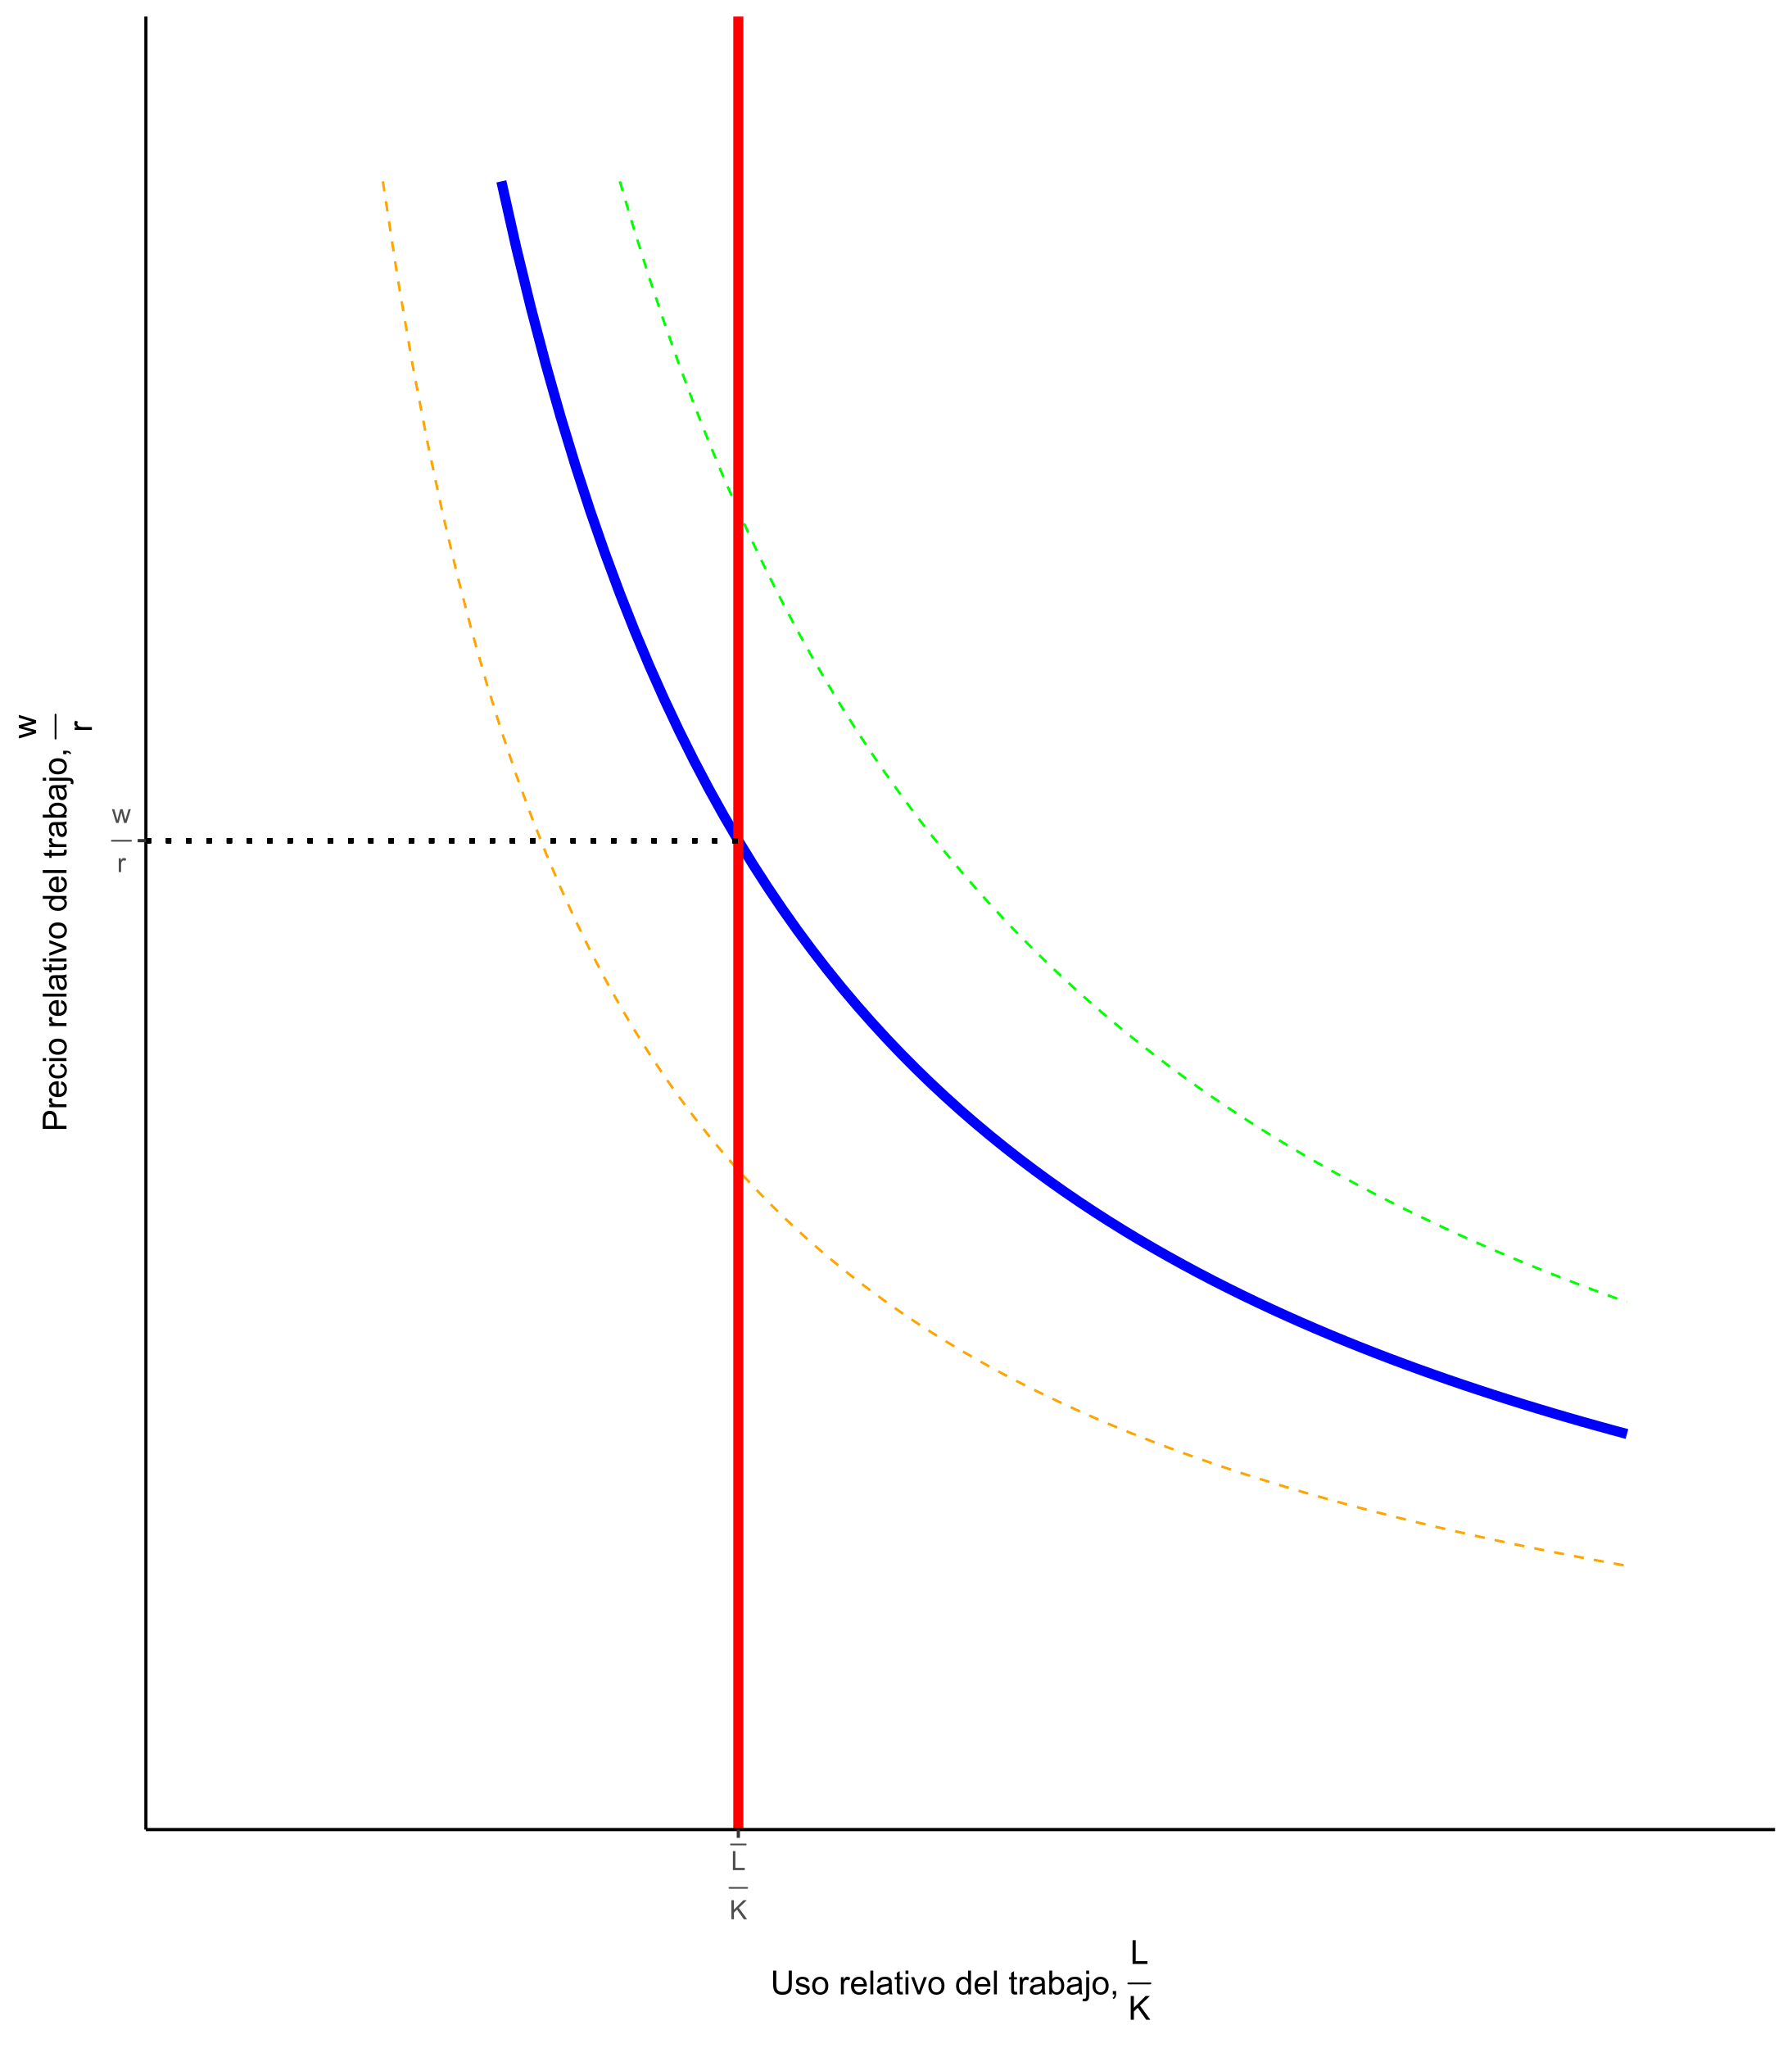
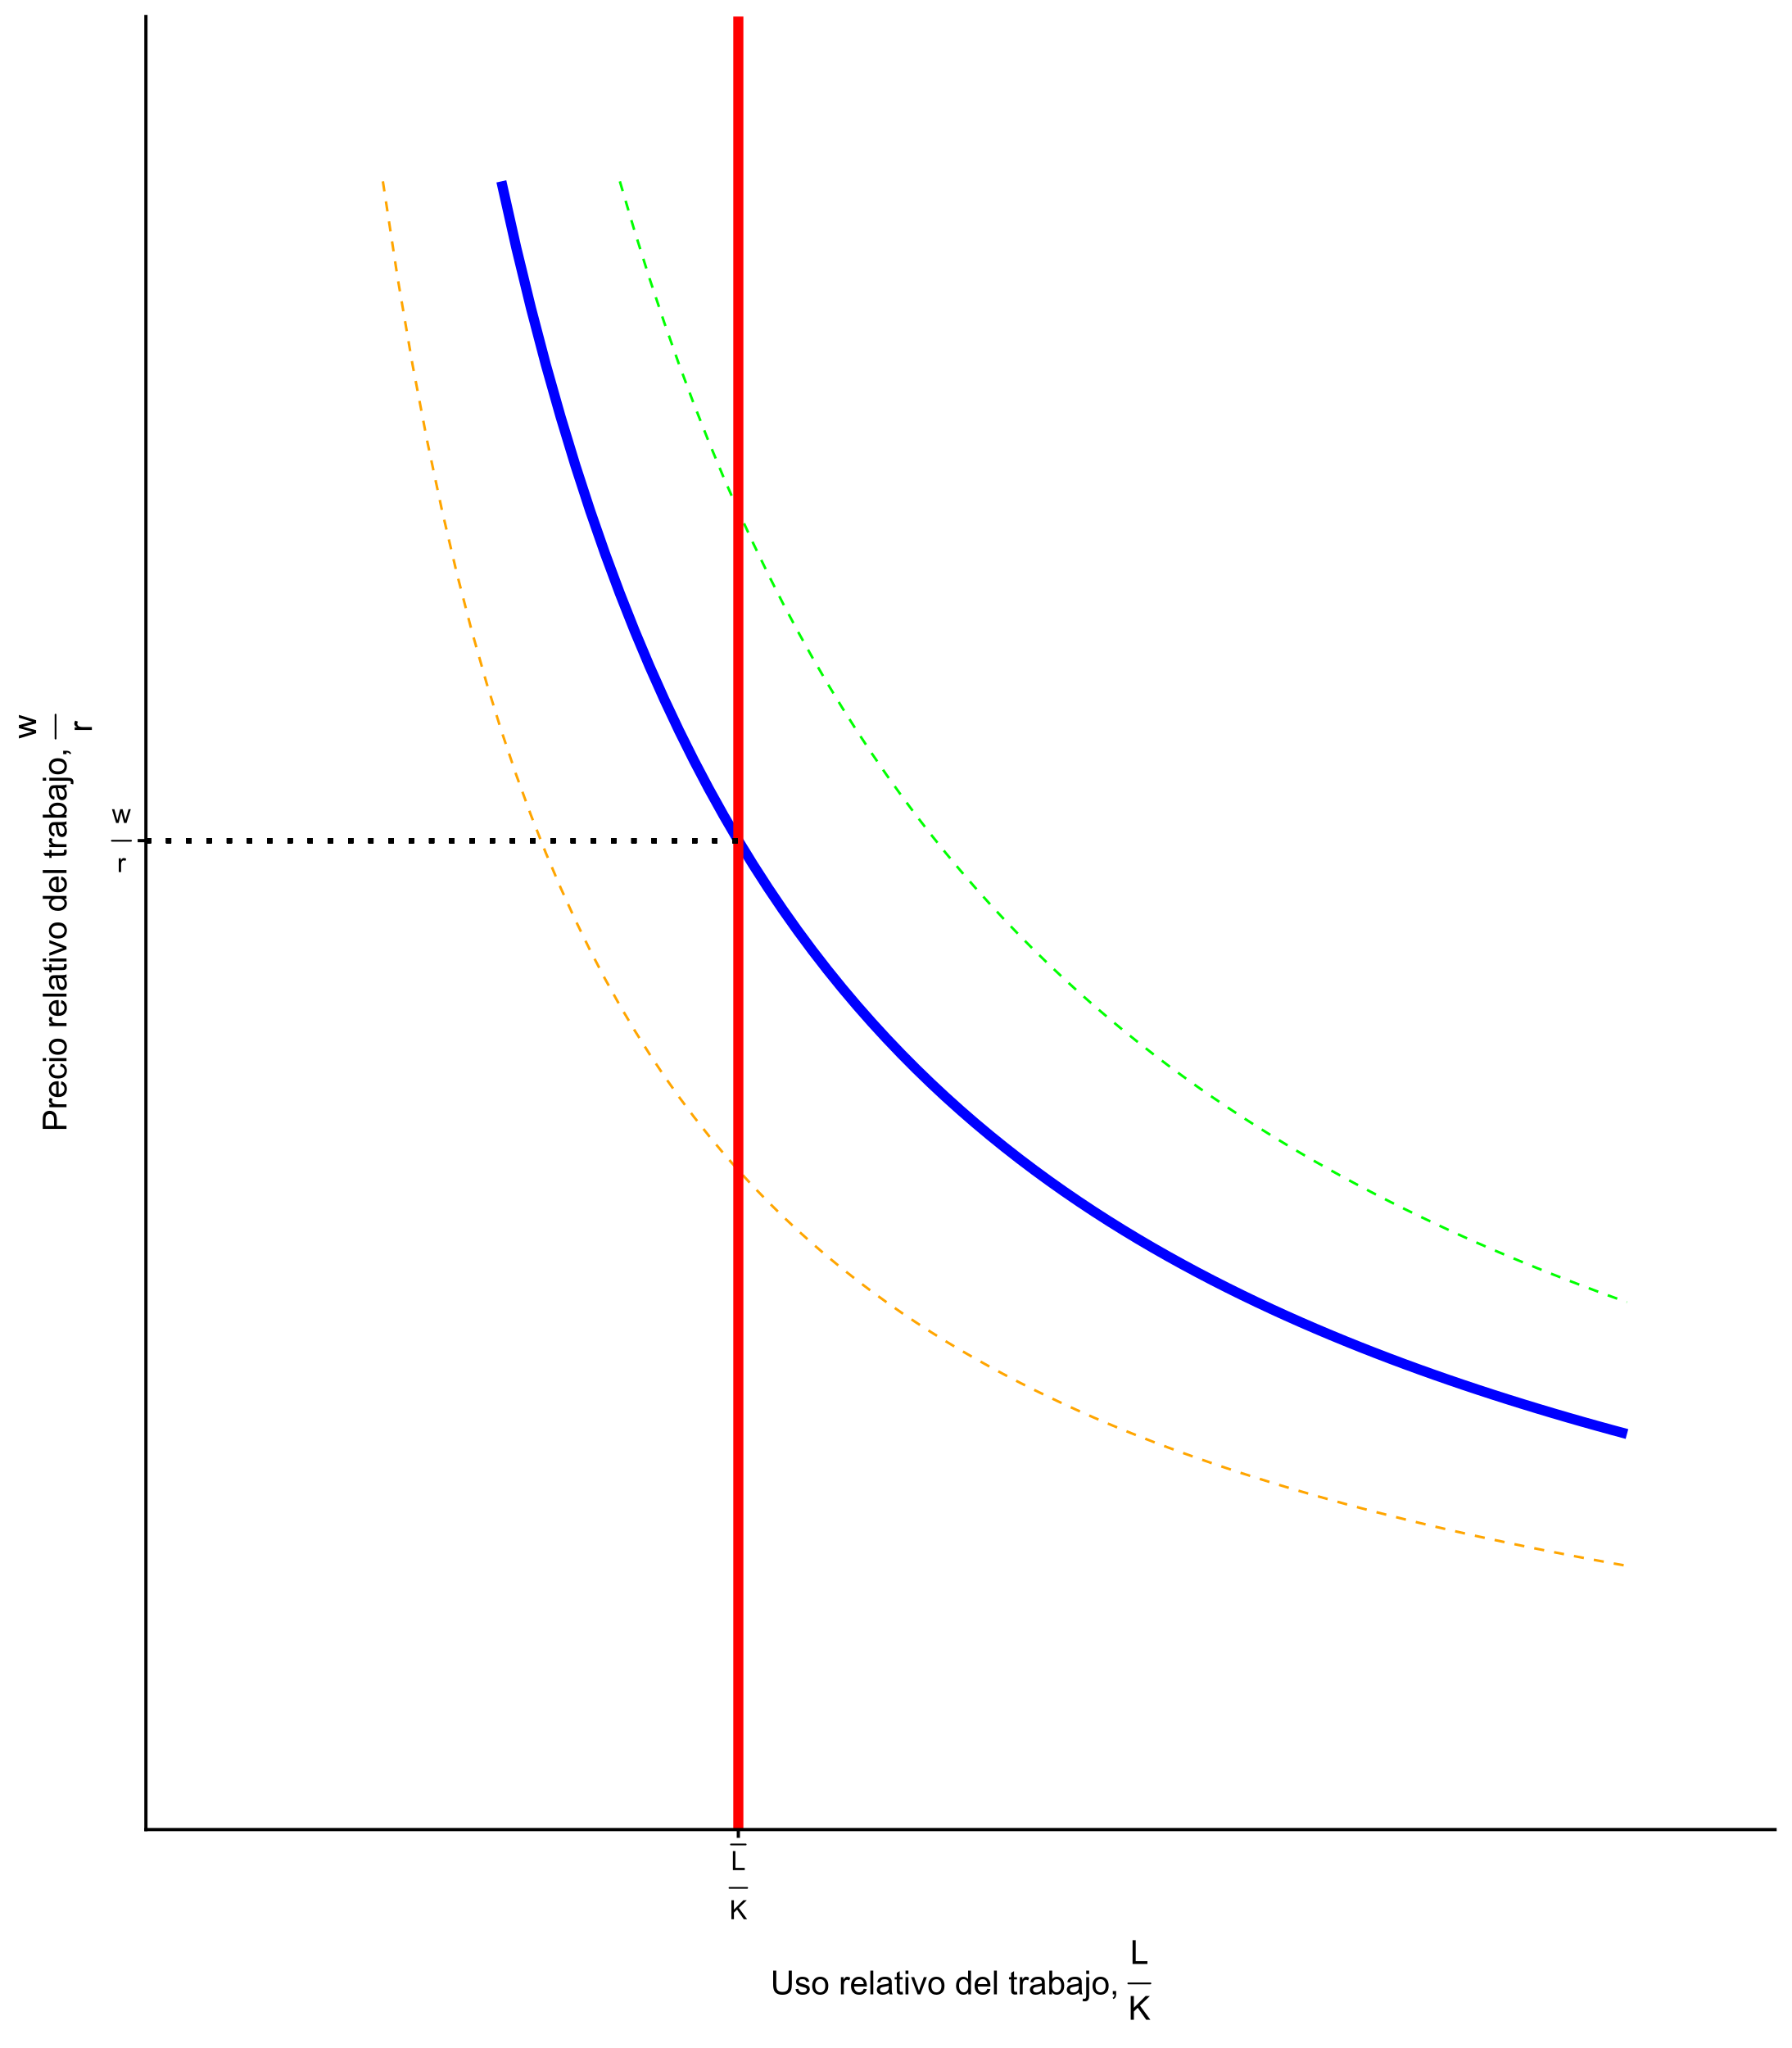
<svg xmlns="http://www.w3.org/2000/svg" xmlns:xlink="http://www.w3.org/1999/xlink" width="756" height="864" viewBox="0 0 756 864">
  <defs>
    <g>
      <g id="glyph-0-0">
        <path d="M 1.809 0 L 0.031 -5.809 L 1.051 -5.809 L 1.973 -2.457 L 2.32 -1.207 C 2.332 -1.27 2.434 -1.668 2.621 -2.406 L 3.543 -5.809 L 4.555 -5.809 L 5.426 -2.438 L 5.715 -1.328 L 6.047 -2.449 L 7.043 -5.809 L 8 -5.809 L 6.184 0 L 5.164 0 L 4.238 -3.477 L 4.016 -4.469 L 2.84 0 Z M 1.809 0 " />
      </g>
      <g id="glyph-0-1">
        <path d="M 0.727 0 L 0.727 -5.809 L 1.613 -5.809 L 1.613 -4.926 C 1.84 -5.34 2.047 -5.609 2.238 -5.742 C 2.43 -5.875 2.641 -5.938 2.871 -5.938 C 3.203 -5.938 3.539 -5.832 3.883 -5.621 L 3.543 -4.707 C 3.305 -4.852 3.062 -4.922 2.82 -4.922 C 2.605 -4.922 2.414 -4.855 2.242 -4.727 C 2.07 -4.598 1.949 -4.418 1.875 -4.188 C 1.766 -3.84 1.711 -3.457 1.711 -3.039 L 1.711 0 Z M 0.727 0 " />
      </g>
      <g id="glyph-0-2">
        <path d="M 0.82 0 L 0.82 -8.016 L 1.883 -8.016 L 1.883 -0.945 L 5.828 -0.945 L 5.828 0 Z M 0.82 0 " />
      </g>
      <g id="glyph-0-3">
        <path d="M 0.82 0 L 0.82 -8.016 L 1.883 -8.016 L 1.883 -4.043 L 5.863 -8.016 L 7.301 -8.016 L 3.938 -4.77 L 7.449 0 L 6.047 0 L 3.195 -4.059 L 1.883 -2.777 L 1.883 0 Z M 0.82 0 " />
      </g>
      <g id="glyph-1-0">
        <path d="M 7.656 -10.023 L 8.984 -10.023 L 8.984 -4.23 C 8.984 -3.223 8.867 -2.426 8.641 -1.832 C 8.414 -1.238 8 -0.758 7.406 -0.387 C 6.812 -0.016 6.031 0.172 5.066 0.172 C 4.125 0.172 3.359 0.008 2.762 -0.312 C 2.164 -0.637 1.738 -1.105 1.484 -1.719 C 1.227 -2.332 1.102 -3.168 1.102 -4.23 L 1.102 -10.023 L 2.426 -10.023 L 2.426 -4.238 C 2.426 -3.367 2.508 -2.727 2.668 -2.312 C 2.832 -1.902 3.109 -1.582 3.504 -1.359 C 3.898 -1.137 4.379 -1.023 4.949 -1.023 C 5.926 -1.023 6.621 -1.246 7.035 -1.688 C 7.449 -2.129 7.656 -2.98 7.656 -4.238 Z M 7.656 -10.023 " />
      </g>
      <g id="glyph-1-1">
        <path d="M 0.43 -2.168 L 1.648 -2.359 C 1.715 -1.871 1.906 -1.496 2.219 -1.238 C 2.531 -0.977 2.965 -0.848 3.527 -0.848 C 4.094 -0.848 4.512 -0.961 4.785 -1.191 C 5.059 -1.422 5.195 -1.691 5.195 -2.004 C 5.195 -2.281 5.074 -2.5 4.832 -2.66 C 4.664 -2.77 4.246 -2.906 3.574 -3.078 C 2.672 -3.305 2.047 -3.5 1.699 -3.668 C 1.352 -3.832 1.086 -4.062 0.906 -4.359 C 0.727 -4.652 0.637 -4.977 0.637 -5.332 C 0.637 -5.656 0.711 -5.957 0.859 -6.23 C 1.008 -6.508 1.207 -6.734 1.461 -6.918 C 1.656 -7.059 1.914 -7.18 2.246 -7.277 C 2.574 -7.375 2.93 -7.422 3.309 -7.422 C 3.879 -7.422 4.379 -7.344 4.809 -7.18 C 5.238 -7.016 5.559 -6.793 5.762 -6.512 C 5.969 -6.23 6.109 -5.855 6.188 -5.387 L 4.984 -5.223 C 4.93 -5.598 4.77 -5.887 4.508 -6.098 C 4.246 -6.309 3.875 -6.414 3.398 -6.414 C 2.832 -6.414 2.43 -6.32 2.188 -6.133 C 1.945 -5.945 1.824 -5.727 1.824 -5.477 C 1.824 -5.316 1.875 -5.172 1.977 -5.047 C 2.074 -4.914 2.234 -4.805 2.445 -4.719 C 2.57 -4.672 2.934 -4.566 3.535 -4.402 C 4.406 -4.172 5.012 -3.98 5.355 -3.832 C 5.699 -3.684 5.969 -3.469 6.164 -3.188 C 6.363 -2.902 6.461 -2.551 6.461 -2.133 C 6.461 -1.723 6.34 -1.336 6.102 -0.973 C 5.863 -0.613 5.516 -0.332 5.066 -0.133 C 4.613 0.066 4.105 0.164 3.535 0.164 C 2.59 0.164 1.871 -0.031 1.379 -0.422 C 0.883 -0.816 0.566 -1.398 0.43 -2.168 Z M 0.43 -2.168 " />
      </g>
      <g id="glyph-1-2">
        <path d="M 0.465 -3.629 C 0.465 -4.973 0.84 -5.969 1.586 -6.617 C 2.211 -7.156 2.973 -7.422 3.867 -7.422 C 4.867 -7.422 5.684 -7.098 6.316 -6.441 C 6.949 -5.789 7.266 -4.887 7.266 -3.734 C 7.266 -2.797 7.125 -2.062 6.848 -1.527 C 6.566 -0.992 6.156 -0.578 5.621 -0.281 C 5.086 0.016 4.504 0.164 3.867 0.164 C 2.852 0.164 2.031 -0.16 1.406 -0.812 C 0.777 -1.465 0.465 -2.402 0.465 -3.629 M 1.73 -3.629 C 1.73 -2.699 1.934 -2.004 2.336 -1.543 C 2.742 -1.078 3.254 -0.848 3.867 -0.848 C 4.48 -0.848 4.988 -1.078 5.395 -1.547 C 5.801 -2.008 6 -2.719 6 -3.672 C 6 -4.57 5.797 -5.25 5.391 -5.711 C 4.98 -6.176 4.477 -6.406 3.867 -6.406 C 3.254 -6.406 2.742 -6.176 2.336 -5.715 C 1.934 -5.254 1.73 -4.559 1.73 -3.629 Z M 1.73 -3.629 " />
      </g>
      <g id="glyph-1-3">
</g>
      <g id="glyph-1-4">
        <path d="M 0.91 0 L 0.91 -7.258 L 2.016 -7.258 L 2.016 -6.16 C 2.301 -6.676 2.559 -7.016 2.801 -7.18 C 3.039 -7.344 3.301 -7.422 3.59 -7.422 C 4.004 -7.422 4.426 -7.293 4.852 -7.027 L 4.43 -5.887 C 4.129 -6.062 3.828 -6.152 3.527 -6.152 C 3.258 -6.152 3.016 -6.07 2.805 -5.91 C 2.59 -5.746 2.438 -5.523 2.344 -5.234 C 2.207 -4.797 2.141 -4.32 2.141 -3.801 L 2.141 0 Z M 0.91 0 " />
      </g>
      <g id="glyph-1-5">
        <path d="M 5.891 -2.336 L 7.164 -2.18 C 6.965 -1.438 6.594 -0.859 6.051 -0.453 C 5.508 -0.043 4.816 0.164 3.973 0.164 C 2.91 0.164 2.066 -0.164 1.445 -0.816 C 0.824 -1.473 0.512 -2.387 0.512 -3.57 C 0.512 -4.789 0.828 -5.738 1.457 -6.414 C 2.086 -7.086 2.902 -7.422 3.902 -7.422 C 4.875 -7.422 5.668 -7.094 6.281 -6.434 C 6.898 -5.773 7.203 -4.844 7.203 -3.645 C 7.203 -3.57 7.203 -3.461 7.199 -3.316 L 1.785 -3.316 C 1.828 -2.52 2.055 -1.906 2.461 -1.484 C 2.867 -1.059 3.371 -0.848 3.977 -0.848 C 4.43 -0.848 4.816 -0.965 5.133 -1.203 C 5.453 -1.441 5.707 -1.82 5.891 -2.336 M 1.852 -4.328 L 5.906 -4.328 C 5.852 -4.938 5.695 -5.395 5.441 -5.703 C 5.051 -6.176 4.543 -6.414 3.918 -6.414 C 3.352 -6.414 2.875 -6.223 2.492 -5.844 C 2.105 -5.465 1.895 -4.961 1.852 -4.328 Z M 1.852 -4.328 " />
      </g>
      <g id="glyph-1-6">
        <path d="M 0.895 0 L 0.895 -10.023 L 2.125 -10.023 L 2.125 0 Z M 0.895 0 " />
      </g>
      <g id="glyph-1-7">
        <path d="M 5.66 -0.895 C 5.203 -0.508 4.766 -0.234 4.344 -0.074 C 3.922 0.086 3.469 0.164 2.988 0.164 C 2.191 0.164 1.578 -0.031 1.148 -0.422 C 0.719 -0.809 0.508 -1.309 0.508 -1.914 C 0.508 -2.27 0.586 -2.594 0.75 -2.887 C 0.91 -3.184 1.121 -3.418 1.383 -3.594 C 1.645 -3.773 1.941 -3.906 2.27 -4 C 2.512 -4.062 2.875 -4.125 3.363 -4.184 C 4.355 -4.301 5.09 -4.445 5.559 -4.609 C 5.562 -4.777 5.562 -4.883 5.562 -4.93 C 5.562 -5.43 5.449 -5.781 5.215 -5.988 C 4.902 -6.266 4.434 -6.406 3.812 -6.406 C 3.234 -6.406 2.809 -6.305 2.531 -6.102 C 2.258 -5.898 2.055 -5.539 1.922 -5.023 L 0.719 -5.188 C 0.828 -5.703 1.008 -6.121 1.258 -6.438 C 1.508 -6.754 1.871 -6.996 2.344 -7.168 C 2.82 -7.34 3.367 -7.422 3.992 -7.422 C 4.613 -7.422 5.117 -7.352 5.504 -7.203 C 5.891 -7.059 6.176 -6.875 6.359 -6.656 C 6.539 -6.434 6.668 -6.156 6.742 -5.816 C 6.781 -5.609 6.801 -5.23 6.801 -4.684 L 6.801 -3.043 C 6.801 -1.898 6.828 -1.176 6.879 -0.871 C 6.934 -0.57 7.035 -0.277 7.191 0 L 5.906 0 C 5.777 -0.254 5.695 -0.555 5.66 -0.895 M 5.559 -3.645 C 5.109 -3.461 4.441 -3.305 3.547 -3.18 C 3.043 -3.105 2.684 -3.023 2.477 -2.934 C 2.266 -2.84 2.102 -2.707 1.988 -2.531 C 1.875 -2.355 1.82 -2.164 1.82 -1.949 C 1.82 -1.621 1.941 -1.348 2.191 -1.129 C 2.438 -0.91 2.805 -0.801 3.281 -0.801 C 3.754 -0.801 4.176 -0.902 4.547 -1.109 C 4.914 -1.316 5.188 -1.602 5.359 -1.961 C 5.492 -2.238 5.559 -2.648 5.559 -3.191 Z M 5.559 -3.645 " />
      </g>
      <g id="glyph-1-8">
        <path d="M 3.609 -1.102 L 3.789 -0.016 C 3.441 0.059 3.133 0.094 2.859 0.094 C 2.41 0.094 2.062 0.023 1.82 -0.117 C 1.57 -0.258 1.398 -0.441 1.297 -0.672 C 1.199 -0.902 1.148 -1.387 1.148 -2.125 L 1.148 -6.305 L 0.246 -6.305 L 0.246 -7.258 L 1.148 -7.258 L 1.148 -9.059 L 2.371 -9.797 L 2.371 -7.258 L 3.609 -7.258 L 3.609 -6.305 L 2.371 -6.305 L 2.371 -2.059 C 2.371 -1.707 2.395 -1.48 2.438 -1.383 C 2.48 -1.281 2.551 -1.199 2.648 -1.141 C 2.746 -1.082 2.887 -1.055 3.07 -1.055 C 3.207 -1.055 3.387 -1.07 3.609 -1.102 Z M 3.609 -1.102 " />
      </g>
      <g id="glyph-1-9">
        <path d="M 0.93 -8.605 L 0.93 -10.023 L 2.16 -10.023 L 2.16 -8.605 L 0.93 -8.605 M 0.93 0 L 0.93 -7.258 L 2.16 -7.258 L 2.16 0 Z M 0.93 0 " />
      </g>
      <g id="glyph-1-10">
        <path d="M 2.938 0 L 0.18 -7.258 L 1.477 -7.258 L 3.035 -2.914 C 3.203 -2.441 3.359 -1.953 3.5 -1.449 C 3.609 -1.832 3.762 -2.293 3.957 -2.828 L 5.57 -7.258 L 6.836 -7.258 L 4.086 0 Z M 2.938 0 " />
      </g>
      <g id="glyph-1-11">
        <path d="M 5.633 0 L 5.633 -0.914 C 5.172 -0.195 4.496 0.164 3.602 0.164 C 3.023 0.164 2.492 0.004 2.008 -0.312 C 1.52 -0.633 1.145 -1.078 0.879 -1.652 C 0.613 -2.223 0.477 -2.879 0.477 -3.625 C 0.477 -4.348 0.598 -5.004 0.84 -5.594 C 1.082 -6.184 1.445 -6.637 1.93 -6.953 C 2.41 -7.266 2.949 -7.422 3.547 -7.422 C 3.984 -7.422 4.375 -7.332 4.719 -7.148 C 5.059 -6.961 5.336 -6.723 5.551 -6.426 L 5.551 -10.023 L 6.773 -10.023 L 6.773 0 L 5.633 0 M 1.742 -3.625 C 1.742 -2.695 1.938 -2 2.332 -1.539 C 2.723 -1.078 3.188 -0.848 3.719 -0.848 C 4.258 -0.848 4.715 -1.066 5.09 -1.508 C 5.465 -1.945 5.652 -2.617 5.652 -3.52 C 5.652 -4.516 5.461 -5.242 5.078 -5.707 C 4.695 -6.172 4.227 -6.406 3.664 -6.406 C 3.117 -6.406 2.66 -6.184 2.293 -5.734 C 1.926 -5.289 1.742 -4.586 1.742 -3.625 Z M 1.742 -3.625 " />
      </g>
      <g id="glyph-1-12">
        <path d="M 2.059 0 L 0.914 0 L 0.914 -10.023 L 2.148 -10.023 L 2.148 -6.445 C 2.664 -7.098 3.328 -7.422 4.137 -7.422 C 4.582 -7.422 5.004 -7.332 5.402 -7.152 C 5.801 -6.973 6.129 -6.723 6.387 -6.395 C 6.645 -6.07 6.848 -5.676 6.992 -5.215 C 7.141 -4.754 7.211 -4.262 7.211 -3.738 C 7.211 -2.496 6.906 -1.535 6.289 -0.855 C 5.672 -0.176 4.938 0.164 4.074 0.164 C 3.219 0.164 2.547 -0.195 2.059 -0.91 L 2.059 0 M 2.043 -3.684 C 2.043 -2.812 2.164 -2.184 2.398 -1.797 C 2.785 -1.164 3.312 -0.848 3.973 -0.848 C 4.508 -0.848 4.973 -1.082 5.367 -1.547 C 5.758 -2.016 5.953 -2.711 5.953 -3.637 C 5.953 -4.586 5.766 -5.285 5.391 -5.734 C 5.016 -6.188 4.559 -6.414 4.027 -6.414 C 3.488 -6.414 3.023 -6.18 2.633 -5.711 C 2.238 -5.246 2.043 -4.57 2.043 -3.684 Z M 2.043 -3.684 " />
      </g>
      <g id="glyph-1-13">
        <path d="M 0.914 -8.594 L 0.914 -10.023 L 2.148 -10.023 L 2.148 -8.594 L 0.914 -8.594 M -0.641 2.816 L -0.41 1.77 C -0.164 1.836 0.031 1.867 0.172 1.867 C 0.422 1.867 0.609 1.781 0.73 1.617 C 0.855 1.449 0.914 1.035 0.914 0.367 L 0.914 -7.258 L 2.148 -7.258 L 2.148 0.398 C 2.148 1.289 2.031 1.91 1.797 2.262 C 1.5 2.719 1.008 2.945 0.32 2.945 C -0.012 2.945 -0.332 2.902 -0.641 2.816 Z M -0.641 2.816 " />
      </g>
      <g id="glyph-1-14">
        <path d="M 1.242 0 L 1.242 -1.402 L 2.645 -1.402 L 2.645 0 C 2.645 0.516 2.555 0.93 2.371 1.246 C 2.191 1.562 1.898 1.809 1.504 1.984 L 1.164 1.457 C 1.422 1.344 1.613 1.176 1.734 0.953 C 1.859 0.734 1.93 0.414 1.941 0 Z M 1.242 0 " />
      </g>
      <g id="glyph-1-15">
        <path d="M 1.023 0 L 1.023 -10.023 L 2.352 -10.023 L 2.352 -1.184 L 7.289 -1.184 L 7.289 0 Z M 1.023 0 " />
      </g>
      <g id="glyph-1-16">
        <path d="M 1.023 0 L 1.023 -10.023 L 2.352 -10.023 L 2.352 -5.051 L 7.328 -10.023 L 9.125 -10.023 L 4.922 -5.961 L 9.312 0 L 7.562 0 L 3.992 -5.07 L 2.352 -3.473 L 2.352 0 Z M 1.023 0 " />
      </g>
      <g id="glyph-2-0">
        <path d="M 0 -1.078 L -10.023 -1.082 L -10.023 -4.859 C -10.023 -5.527 -9.988 -6.035 -9.926 -6.387 C -9.844 -6.879 -9.688 -7.289 -9.457 -7.621 C -9.227 -7.953 -8.906 -8.223 -8.492 -8.426 C -8.074 -8.629 -7.621 -8.73 -7.121 -8.73 C -6.27 -8.73 -5.551 -8.457 -4.961 -7.914 C -4.371 -7.375 -4.074 -6.395 -4.074 -4.977 L -4.074 -2.406 L 0 -2.406 L 0 -1.078 M -5.258 -2.406 L -5.258 -4.996 C -5.258 -5.855 -5.418 -6.461 -5.734 -6.82 C -6.055 -7.184 -6.504 -7.363 -7.082 -7.363 C -7.5 -7.363 -7.859 -7.258 -8.16 -7.043 C -8.457 -6.832 -8.656 -6.555 -8.75 -6.207 C -8.809 -5.984 -8.84 -5.57 -8.84 -4.969 L -8.84 -2.406 Z M -5.258 -2.406 " />
      </g>
      <g id="glyph-2-1">
        <path d="M 0 -0.91 L -7.258 -0.91 L -7.258 -2.016 L -6.16 -2.016 C -6.676 -2.301 -7.016 -2.559 -7.18 -2.801 C -7.344 -3.039 -7.422 -3.301 -7.422 -3.59 C -7.422 -4.004 -7.293 -4.426 -7.027 -4.852 L -5.887 -4.43 C -6.062 -4.129 -6.152 -3.828 -6.152 -3.527 C -6.152 -3.258 -6.07 -3.016 -5.91 -2.805 C -5.746 -2.59 -5.523 -2.438 -5.234 -2.344 C -4.797 -2.207 -4.32 -2.141 -3.801 -2.141 L 0 -2.141 Z M 0 -0.91 " />
      </g>
      <g id="glyph-2-2">
        <path d="M -2.336 -5.891 L -2.18 -7.164 C -1.438 -6.965 -0.859 -6.594 -0.449 -6.051 C -0.043 -5.508 0.164 -4.816 0.164 -3.973 C 0.164 -2.91 -0.164 -2.066 -0.816 -1.445 C -1.473 -0.824 -2.387 -0.512 -3.57 -0.512 C -4.789 -0.512 -5.738 -0.828 -6.414 -1.457 C -7.086 -2.086 -7.422 -2.902 -7.422 -3.902 C -7.422 -4.875 -7.094 -5.668 -6.434 -6.281 C -5.773 -6.898 -4.844 -7.203 -3.645 -7.203 C -3.57 -7.203 -3.461 -7.203 -3.316 -7.199 L -3.316 -1.785 C -2.52 -1.828 -1.906 -2.055 -1.484 -2.461 C -1.059 -2.867 -0.848 -3.371 -0.848 -3.977 C -0.848 -4.43 -0.965 -4.816 -1.203 -5.133 C -1.441 -5.453 -1.816 -5.707 -2.336 -5.891 M -4.328 -1.852 L -4.328 -5.906 C -4.938 -5.852 -5.395 -5.695 -5.703 -5.441 C -6.176 -5.051 -6.414 -4.543 -6.414 -3.918 C -6.414 -3.352 -6.223 -2.875 -5.844 -2.492 C -5.465 -2.105 -4.961 -1.895 -4.328 -1.852 Z M -4.328 -1.852 " />
      </g>
      <g id="glyph-2-3">
        <path d="M -2.66 -5.66 L -2.5 -6.871 C -1.668 -6.738 -1.016 -6.398 -0.543 -5.855 C -0.07 -5.309 0.164 -4.641 0.164 -3.848 C 0.164 -2.855 -0.16 -2.055 -0.809 -1.453 C -1.461 -0.848 -2.391 -0.547 -3.602 -0.547 C -4.387 -0.547 -5.07 -0.676 -5.66 -0.938 C -6.246 -1.195 -6.688 -1.59 -6.984 -2.121 C -7.277 -2.652 -7.422 -3.23 -7.422 -3.855 C -7.422 -4.645 -7.223 -5.289 -6.824 -5.789 C -6.426 -6.293 -5.859 -6.613 -5.125 -6.754 L -4.941 -5.559 C -5.43 -5.445 -5.797 -5.242 -6.043 -4.953 C -6.289 -4.664 -6.414 -4.312 -6.414 -3.902 C -6.414 -3.285 -6.191 -2.781 -5.746 -2.395 C -5.301 -2.004 -4.598 -1.812 -3.637 -1.812 C -2.66 -1.812 -1.953 -2 -1.512 -2.371 C -1.07 -2.746 -0.848 -3.234 -0.848 -3.836 C -0.848 -4.316 -0.996 -4.723 -1.293 -5.047 C -1.59 -5.367 -2.043 -5.574 -2.66 -5.66 Z M -2.66 -5.66 " />
      </g>
      <g id="glyph-2-4">
        <path d="M -8.605 -0.93 L -10.023 -0.93 L -10.023 -2.16 L -8.605 -2.16 L -8.605 -0.93 M 0 -0.93 L -7.258 -0.93 L -7.258 -2.16 L 0 -2.16 Z M 0 -0.93 " />
      </g>
      <g id="glyph-2-5">
        <path d="M -3.629 -0.465 C -4.973 -0.465 -5.969 -0.84 -6.617 -1.586 C -7.156 -2.211 -7.422 -2.973 -7.422 -3.871 C -7.422 -4.867 -7.098 -5.684 -6.441 -6.316 C -5.789 -6.949 -4.887 -7.266 -3.73 -7.266 C -2.797 -7.266 -2.062 -7.125 -1.527 -6.848 C -0.992 -6.566 -0.578 -6.156 -0.281 -5.621 C 0.016 -5.086 0.164 -4.504 0.164 -3.867 C 0.164 -2.852 -0.16 -2.031 -0.812 -1.406 C -1.465 -0.777 -2.402 -0.465 -3.629 -0.465 M -3.629 -1.73 C -2.699 -1.73 -2.004 -1.934 -1.543 -2.336 C -1.078 -2.742 -0.848 -3.254 -0.848 -3.867 C -0.848 -4.48 -1.078 -4.988 -1.543 -5.395 C -2.008 -5.801 -2.719 -6 -3.672 -6 C -4.57 -6 -5.25 -5.797 -5.711 -5.391 C -6.176 -4.98 -6.406 -4.477 -6.406 -3.871 C -6.406 -3.254 -6.176 -2.742 -5.715 -2.34 C -5.254 -1.934 -4.559 -1.73 -3.629 -1.73 Z M -3.629 -1.73 " />
      </g>
      <g id="glyph-2-6">
</g>
      <g id="glyph-2-7">
        <path d="M 0 -0.895 L -10.023 -0.895 L -10.023 -2.125 L 0 -2.125 Z M 0 -0.895 " />
      </g>
      <g id="glyph-2-8">
        <path d="M -0.895 -5.66 C -0.508 -5.203 -0.234 -4.766 -0.074 -4.344 C 0.086 -3.922 0.164 -3.469 0.164 -2.988 C 0.164 -2.191 -0.031 -1.578 -0.422 -1.148 C -0.809 -0.719 -1.309 -0.508 -1.914 -0.508 C -2.27 -0.508 -2.594 -0.586 -2.887 -0.75 C -3.184 -0.91 -3.418 -1.121 -3.594 -1.383 C -3.773 -1.645 -3.906 -1.941 -4 -2.27 C -4.062 -2.512 -4.125 -2.875 -4.184 -3.363 C -4.301 -4.355 -4.445 -5.09 -4.609 -5.559 C -4.777 -5.562 -4.883 -5.562 -4.93 -5.562 C -5.43 -5.562 -5.781 -5.449 -5.988 -5.215 C -6.266 -4.902 -6.406 -4.434 -6.406 -3.816 C -6.406 -3.234 -6.305 -2.809 -6.102 -2.531 C -5.898 -2.258 -5.539 -2.055 -5.023 -1.922 L -5.188 -0.719 C -5.703 -0.828 -6.121 -1.008 -6.438 -1.258 C -6.754 -1.508 -6.996 -1.871 -7.168 -2.344 C -7.34 -2.82 -7.422 -3.367 -7.422 -3.992 C -7.422 -4.613 -7.352 -5.117 -7.203 -5.504 C -7.059 -5.891 -6.875 -6.176 -6.656 -6.359 C -6.434 -6.539 -6.156 -6.668 -5.816 -6.742 C -5.609 -6.781 -5.23 -6.801 -4.684 -6.801 L -3.043 -6.801 C -1.898 -6.801 -1.176 -6.828 -0.871 -6.879 C -0.57 -6.934 -0.277 -7.035 0 -7.191 L 0 -5.906 C -0.254 -5.777 -0.555 -5.695 -0.895 -5.66 M -3.645 -5.559 C -3.461 -5.109 -3.305 -4.441 -3.18 -3.547 C -3.105 -3.043 -3.023 -2.684 -2.934 -2.477 C -2.84 -2.266 -2.707 -2.102 -2.531 -1.988 C -2.355 -1.875 -2.164 -1.82 -1.949 -1.82 C -1.621 -1.82 -1.348 -1.941 -1.129 -2.191 C -0.91 -2.438 -0.801 -2.805 -0.801 -3.281 C -0.801 -3.754 -0.902 -4.176 -1.109 -4.547 C -1.316 -4.914 -1.602 -5.188 -1.961 -5.359 C -2.238 -5.492 -2.648 -5.559 -3.191 -5.559 Z M -3.645 -5.559 " />
      </g>
      <g id="glyph-2-9">
        <path d="M -1.102 -3.609 L -0.012 -3.789 C 0.059 -3.441 0.098 -3.133 0.098 -2.859 C 0.098 -2.41 0.023 -2.062 -0.117 -1.82 C -0.258 -1.57 -0.441 -1.398 -0.672 -1.297 C -0.902 -1.199 -1.387 -1.148 -2.125 -1.148 L -6.305 -1.148 L -6.305 -0.246 L -7.258 -0.246 L -7.258 -1.148 L -9.059 -1.148 L -9.797 -2.371 L -7.258 -2.371 L -7.258 -3.609 L -6.305 -3.609 L -6.305 -2.371 L -2.059 -2.371 C -1.707 -2.371 -1.48 -2.395 -1.379 -2.438 C -1.281 -2.48 -1.199 -2.551 -1.141 -2.648 C -1.082 -2.746 -1.051 -2.887 -1.051 -3.07 C -1.051 -3.207 -1.07 -3.387 -1.102 -3.609 Z M -1.102 -3.609 " />
      </g>
      <g id="glyph-2-10">
        <path d="M 0 -2.938 L -7.258 -0.18 L -7.258 -1.477 L -2.914 -3.035 C -2.441 -3.203 -1.953 -3.359 -1.449 -3.5 C -1.832 -3.609 -2.293 -3.762 -2.828 -3.957 L -7.258 -5.57 L -7.258 -6.836 L 0 -4.086 Z M 0 -2.938 " />
      </g>
      <g id="glyph-2-11">
        <path d="M 0 -5.633 L -0.914 -5.633 C -0.195 -5.172 0.164 -4.496 0.164 -3.602 C 0.164 -3.023 0.004 -2.492 -0.312 -2.008 C -0.633 -1.52 -1.078 -1.145 -1.652 -0.879 C -2.223 -0.613 -2.879 -0.48 -3.625 -0.48 C -4.348 -0.48 -5.004 -0.598 -5.594 -0.84 C -6.184 -1.082 -6.637 -1.445 -6.953 -1.93 C -7.266 -2.41 -7.422 -2.949 -7.422 -3.547 C -7.422 -3.984 -7.332 -4.375 -7.148 -4.719 C -6.961 -5.059 -6.723 -5.336 -6.426 -5.551 L -10.023 -5.551 L -10.023 -6.773 L 0 -6.773 L 0 -5.633 M -3.625 -1.742 C -2.695 -1.742 -2 -1.938 -1.539 -2.332 C -1.078 -2.723 -0.848 -3.188 -0.848 -3.719 C -0.848 -4.258 -1.066 -4.715 -1.508 -5.09 C -1.945 -5.465 -2.617 -5.652 -3.52 -5.652 C -4.516 -5.652 -5.242 -5.461 -5.707 -5.078 C -6.172 -4.695 -6.406 -4.227 -6.406 -3.664 C -6.406 -3.117 -6.184 -2.66 -5.734 -2.293 C -5.289 -1.926 -4.586 -1.742 -3.625 -1.742 Z M -3.625 -1.742 " />
      </g>
      <g id="glyph-2-12">
        <path d="M 0 -2.059 L 0 -0.914 L -10.023 -0.918 L -10.023 -2.148 L -6.445 -2.148 C -7.098 -2.668 -7.422 -3.328 -7.422 -4.137 C -7.422 -4.582 -7.332 -5.004 -7.152 -5.402 C -6.973 -5.801 -6.723 -6.129 -6.395 -6.387 C -6.07 -6.645 -5.676 -6.848 -5.215 -6.992 C -4.754 -7.141 -4.262 -7.211 -3.738 -7.211 C -2.496 -7.211 -1.535 -6.906 -0.855 -6.289 C -0.176 -5.672 0.164 -4.938 0.164 -4.074 C 0.164 -3.219 -0.195 -2.547 -0.91 -2.059 L 0 -2.059 M -3.684 -2.043 C -2.812 -2.043 -2.184 -2.164 -1.797 -2.398 C -1.164 -2.785 -0.848 -3.312 -0.848 -3.973 C -0.848 -4.508 -1.082 -4.973 -1.547 -5.367 C -2.016 -5.758 -2.711 -5.953 -3.637 -5.953 C -4.586 -5.953 -5.285 -5.766 -5.734 -5.391 C -6.188 -5.016 -6.414 -4.559 -6.414 -4.027 C -6.414 -3.488 -6.18 -3.023 -5.711 -2.633 C -5.246 -2.238 -4.57 -2.043 -3.684 -2.043 Z M -3.684 -2.043 " />
      </g>
      <g id="glyph-2-13">
        <path d="M -8.594 -0.918 L -10.023 -0.918 L -10.023 -2.148 L -8.594 -2.148 L -8.594 -0.918 M 2.816 0.645 L 1.77 0.41 C 1.836 0.164 1.867 -0.031 1.867 -0.172 C 1.867 -0.422 1.781 -0.609 1.617 -0.73 C 1.449 -0.855 1.035 -0.914 0.371 -0.914 L -7.258 -0.918 L -7.258 -2.148 L 0.398 -2.148 C 1.289 -2.148 1.91 -2.031 2.262 -1.797 C 2.719 -1.5 2.945 -1.008 2.945 -0.32 C 2.945 0.012 2.902 0.332 2.816 0.645 Z M 2.816 0.645 " />
      </g>
      <g id="glyph-2-14">
        <path d="M 0 -1.242 L -1.402 -1.242 L -1.402 -2.645 L 0 -2.645 C 0.516 -2.645 0.93 -2.555 1.246 -2.371 C 1.562 -2.191 1.809 -1.898 1.984 -1.504 L 1.457 -1.164 C 1.344 -1.422 1.176 -1.613 0.953 -1.734 C 0.734 -1.859 0.414 -1.93 0 -1.941 Z M 0 -1.242 " />
      </g>
      <g id="glyph-2-15">
        <path d="M 0 -2.262 L -7.258 -0.043 L -7.258 -1.312 L -3.07 -2.469 L -1.512 -2.898 C -1.59 -2.918 -2.086 -3.043 -3.008 -3.273 L -7.258 -4.43 L -7.258 -5.695 L -3.047 -6.781 L -1.66 -7.145 L -3.062 -7.562 L -7.258 -8.805 L -7.258 -10 L 0 -7.73 L 0 -6.453 L -4.348 -5.297 L -5.586 -5.016 L 0 -3.547 Z M 0 -2.262 " />
      </g>
    </g>
    <clipPath id="clip-0">
      <path clip-rule="nonzero" d="M 61.57 6.973 L 749.027 6.973 L 749.027 771.855 L 61.57 771.855 Z M 61.57 6.973 " />
    </clipPath>
    <clipPath id="clip-1">
      <path clip-rule="nonzero" d="M 309 6.973 L 314 6.973 L 314 771.855 L 309 771.855 Z M 309 6.973 " />
    </clipPath>
    <clipPath id="clip-2">
      <path clip-rule="nonzero" d="M 61.57 353 L 313 353 L 313 356 L 61.57 356 Z M 61.57 353 " />
    </clipPath>
  </defs>
  <rect x="-75.6" y="-86.4" width="907.2" height="1036.8" fill="rgb(100%, 100%, 100%)" fill-opacity="1" />
  <rect x="-75.6" y="-86.4" width="907.2" height="1036.8" fill="rgb(100%, 100%, 100%)" fill-opacity="1" />
  <path fill="none" stroke-width="1.358" stroke-linecap="round" stroke-linejoin="round" stroke="rgb(100%, 100%, 100%)" stroke-opacity="1" stroke-miterlimit="10" d="M 0 864 L 756 864 L 756 0 L 0 0 Z M 0 864 " />
  <g clip-path="url(#clip-0)">
    <path fill-rule="nonzero" fill="rgb(100%, 100%, 100%)" fill-opacity="1" d="M 61.57 771.855 L 749.027 771.855 L 749.027 6.973 L 61.57 6.973 Z M 61.57 771.855 " />
  </g>
  <path fill="none" stroke-width="1.067" stroke-linecap="butt" stroke-linejoin="round" stroke="rgb(100%, 64.706%, 0%)" stroke-opacity="1" stroke-dasharray="4.268 4.268" stroke-miterlimit="10" d="M 161.562 76.508 L 167.812 117.41 L 174.062 153.77 L 180.312 186.301 L 186.562 215.578 L 192.812 242.066 L 199.059 266.148 L 205.309 288.137 L 211.559 308.289 L 217.809 326.832 L 224.059 343.949 L 230.309 359.797 L 236.559 374.516 L 242.809 388.215 L 249.059 401.004 L 255.309 412.965 L 261.555 424.184 L 267.805 434.719 L 274.055 444.633 L 280.305 453.98 L 286.555 462.812 L 292.805 471.164 L 299.055 479.078 L 305.305 486.586 L 311.555 493.715 L 317.805 500.5 L 324.051 506.961 L 330.301 513.121 L 336.551 519 L 342.801 524.621 L 349.051 529.996 L 355.301 535.141 L 361.551 540.074 L 367.801 544.805 L 374.051 549.344 L 380.301 553.707 L 386.547 557.902 L 392.797 561.938 L 399.047 565.828 L 405.297 569.574 L 411.547 573.184 L 417.797 576.672 L 424.047 580.035 L 430.297 583.285 L 436.547 586.43 L 442.797 589.469 L 449.043 592.41 L 455.293 595.258 L 461.543 598.02 L 467.793 600.691 L 474.043 603.285 L 480.293 605.801 L 486.543 608.242 L 492.793 610.617 L 499.043 612.918 L 505.293 615.156 L 511.539 617.332 L 517.789 619.449 L 524.039 621.512 L 530.289 623.516 L 536.539 625.465 L 542.789 627.367 L 549.039 629.219 L 555.289 631.023 L 561.539 632.785 L 567.789 634.504 L 574.035 636.176 L 580.285 637.812 L 586.535 639.406 L 592.785 640.965 L 599.035 642.488 L 605.285 643.977 L 611.535 645.43 L 617.785 646.848 L 624.035 648.238 L 630.285 649.598 L 636.531 650.926 L 642.781 652.227 L 649.031 653.5 L 655.281 654.742 L 661.531 655.965 L 667.781 657.16 L 674.031 658.328 L 680.281 659.477 L 686.531 660.602 " />
  <path fill="none" stroke-width="1.067" stroke-linecap="butt" stroke-linejoin="round" stroke="rgb(0%, 100%, 0%)" stroke-opacity="1" stroke-dasharray="4.268 4.268" stroke-miterlimit="10" d="M 261.555 76.508 L 267.805 97.578 L 274.055 117.41 L 280.305 136.109 L 286.555 153.77 L 292.805 170.473 L 299.055 186.301 L 305.305 201.312 L 311.555 215.578 L 317.805 229.145 L 324.051 242.066 L 330.301 254.387 L 336.551 266.148 L 342.801 277.387 L 349.051 288.137 L 355.301 298.426 L 361.551 308.289 L 367.801 317.75 L 374.051 326.832 L 380.301 335.559 L 386.547 343.949 L 392.797 352.023 L 399.047 359.797 L 405.297 367.289 L 411.547 374.516 L 417.797 381.484 L 424.047 388.215 L 430.297 394.719 L 436.547 401.004 L 442.797 407.082 L 449.043 412.965 L 455.293 418.664 L 461.543 424.184 L 467.793 429.531 L 474.043 434.719 L 480.293 439.75 L 486.543 444.633 L 492.793 449.375 L 499.043 453.98 L 505.293 458.461 L 511.539 462.812 L 517.789 467.047 L 524.039 471.164 L 530.289 475.176 L 536.539 479.078 L 542.789 482.879 L 549.039 486.586 L 555.289 490.195 L 561.539 493.715 L 567.789 497.148 L 574.035 500.5 L 580.285 503.77 L 586.535 506.961 L 592.785 510.078 L 599.035 513.121 L 605.285 516.094 L 611.535 519 L 617.785 521.844 L 624.035 524.621 L 630.285 527.336 L 636.531 529.996 L 642.781 532.598 L 649.031 535.141 L 655.281 537.633 L 661.531 540.074 L 667.781 542.461 L 674.031 544.805 L 680.281 547.098 L 686.531 549.344 " />
  <path fill="none" stroke-width="4.268" stroke-linecap="butt" stroke-linejoin="round" stroke="rgb(0%, 0%, 100%)" stroke-opacity="1" stroke-miterlimit="10" d="M 211.559 76.508 L 217.809 104.324 L 224.059 129.996 L 230.309 153.77 L 236.559 175.844 L 242.809 196.395 L 249.059 215.578 L 255.309 233.523 L 261.555 250.344 L 267.805 266.148 L 274.055 281.023 L 280.305 295.047 L 286.555 308.289 L 292.805 320.82 L 299.055 332.688 L 305.305 343.949 L 311.555 354.648 L 317.805 364.824 L 324.051 374.516 L 330.301 383.754 L 336.551 392.574 L 342.801 401.004 L 349.051 409.066 L 355.301 416.785 L 361.551 424.184 L 367.801 431.277 L 374.051 438.09 L 380.301 444.633 L 386.547 450.926 L 392.797 456.98 L 399.047 462.812 L 405.297 468.43 L 411.547 473.848 L 417.797 479.078 L 424.047 484.125 L 430.297 489.004 L 436.547 493.715 L 442.797 498.277 L 449.043 502.688 L 455.293 506.961 L 461.543 511.102 L 467.793 515.113 L 474.043 519 L 480.293 522.777 L 486.543 526.438 L 492.793 529.996 L 499.043 533.449 L 505.293 536.809 L 511.539 540.074 L 517.789 543.246 L 524.039 546.336 L 530.289 549.344 L 536.539 552.273 L 542.789 555.125 L 549.039 557.902 L 555.289 560.609 L 561.539 563.25 L 567.789 565.828 L 574.035 568.34 L 580.285 570.789 L 586.535 573.184 L 592.785 575.523 L 599.035 577.805 L 605.285 580.035 L 611.535 582.215 L 617.785 584.348 L 624.035 586.43 L 630.285 588.469 L 636.531 590.461 L 642.781 592.41 L 649.031 594.32 L 655.281 596.188 L 661.531 598.02 L 667.781 599.812 L 674.031 601.566 L 680.281 603.285 L 686.531 604.973 " />
  <g clip-path="url(#clip-1)">
    <path fill="none" stroke-width="4.268" stroke-linecap="butt" stroke-linejoin="round" stroke="rgb(100%, 0%, 0%)" stroke-opacity="1" stroke-miterlimit="10" d="M 311.555 771.855 L 311.555 6.973 " />
  </g>
  <g clip-path="url(#clip-2)">
    <path fill="none" stroke-width="2.134" stroke-linecap="butt" stroke-linejoin="round" stroke="rgb(0%, 0%, 0%)" stroke-opacity="1" stroke-dasharray="2.134 6.402" stroke-miterlimit="10" d="M 61.57 354.648 L 311.555 354.648 " />
    <path fill="none" stroke-width="2.134" stroke-linecap="butt" stroke-linejoin="round" stroke="rgb(0%, 0%, 0%)" stroke-opacity="1" stroke-dasharray="2.134 6.402" stroke-miterlimit="10" d="M 61.57 354.648 L 311.555 354.648 " />
    <path fill="none" stroke-width="2.134" stroke-linecap="butt" stroke-linejoin="round" stroke="rgb(0%, 0%, 0%)" stroke-opacity="1" stroke-dasharray="2.134 6.402" stroke-miterlimit="10" d="M 61.57 354.648 L 311.555 354.648 " />
    <path fill="none" stroke-width="2.134" stroke-linecap="butt" stroke-linejoin="round" stroke="rgb(0%, 0%, 0%)" stroke-opacity="1" stroke-dasharray="2.134 6.402" stroke-miterlimit="10" d="M 61.57 354.648 L 311.555 354.648 " />
    <path fill="none" stroke-width="2.134" stroke-linecap="butt" stroke-linejoin="round" stroke="rgb(0%, 0%, 0%)" stroke-opacity="1" stroke-dasharray="2.134 6.402" stroke-miterlimit="10" d="M 61.57 354.648 L 311.555 354.648 " />
    <path fill="none" stroke-width="2.134" stroke-linecap="butt" stroke-linejoin="round" stroke="rgb(0%, 0%, 0%)" stroke-opacity="1" stroke-dasharray="2.134 6.402" stroke-miterlimit="10" d="M 61.57 354.648 L 311.555 354.648 " />
    <path fill="none" stroke-width="2.134" stroke-linecap="butt" stroke-linejoin="round" stroke="rgb(0%, 0%, 0%)" stroke-opacity="1" stroke-dasharray="2.134 6.402" stroke-miterlimit="10" d="M 61.57 354.648 L 311.555 354.648 " />
    <path fill="none" stroke-width="2.134" stroke-linecap="butt" stroke-linejoin="round" stroke="rgb(0%, 0%, 0%)" stroke-opacity="1" stroke-dasharray="2.134 6.402" stroke-miterlimit="10" d="M 61.57 354.648 L 311.555 354.648 " />
    <path fill="none" stroke-width="2.134" stroke-linecap="butt" stroke-linejoin="round" stroke="rgb(0%, 0%, 0%)" stroke-opacity="1" stroke-dasharray="2.134 6.402" stroke-miterlimit="10" d="M 61.57 354.648 L 311.555 354.648 " />
    <path fill="none" stroke-width="2.134" stroke-linecap="butt" stroke-linejoin="round" stroke="rgb(0%, 0%, 0%)" stroke-opacity="1" stroke-dasharray="2.134 6.402" stroke-miterlimit="10" d="M 61.57 354.648 L 311.555 354.648 " />
    <path fill="none" stroke-width="2.134" stroke-linecap="butt" stroke-linejoin="round" stroke="rgb(0%, 0%, 0%)" stroke-opacity="1" stroke-dasharray="2.134 6.402" stroke-miterlimit="10" d="M 61.57 354.648 L 311.555 354.648 " />
  </g>
-   <path fill="none" stroke-width="1.358" stroke-linecap="butt" stroke-linejoin="round" stroke="rgb(0%, 0%, 0%)" stroke-opacity="1" stroke-miterlimit="10" d="M 61.57 771.855 L 61.57 6.973 " />
-   <g fill="rgb(30.196%, 30.196%, 30.196%)" fill-opacity="1">
+   <path fill="none" stroke-width="1.358" stroke-linecap="square" stroke-linejoin="round" stroke="rgb(0%, 0%, 0%)" stroke-opacity="1" stroke-miterlimit="10" d="M 61.57 771.855 L 61.57 6.973 " />
+   <g fill="rgb(0%, 0%, 0%)" fill-opacity="1">
    <use xlink:href="#glyph-0-0" x="47.203" y="347.188" />
  </g>
-   <g fill="rgb(30.196%, 30.196%, 30.196%)" fill-opacity="1">
+   <g fill="rgb(0%, 0%, 0%)" fill-opacity="1">
    <use xlink:href="#glyph-0-1" x="49.383" y="367.914" />
  </g>
-   <path fill="none" stroke-width="0.75" stroke-linecap="round" stroke-linejoin="round" stroke="rgb(30.196%, 30.196%, 30.196%)" stroke-opacity="1" stroke-miterlimit="10" d="M 47.203 354.684 L 55.293 354.684 " />
-   <path fill="none" stroke-width="1.358" stroke-linecap="butt" stroke-linejoin="round" stroke="rgb(20%, 20%, 20%)" stroke-opacity="1" stroke-miterlimit="10" d="M 58.082 354.648 L 61.57 354.648 " />
-   <path fill="none" stroke-width="1.358" stroke-linecap="butt" stroke-linejoin="round" stroke="rgb(0%, 0%, 0%)" stroke-opacity="1" stroke-miterlimit="10" d="M 61.57 771.855 L 749.027 771.855 " />
-   <path fill="none" stroke-width="1.358" stroke-linecap="butt" stroke-linejoin="round" stroke="rgb(20%, 20%, 20%)" stroke-opacity="1" stroke-miterlimit="10" d="M 311.555 775.344 L 311.555 771.855 " />
-   <g fill="rgb(30.196%, 30.196%, 30.196%)" fill-opacity="1">
+   <path fill="none" stroke-width="0.75" stroke-linecap="round" stroke-linejoin="round" stroke="rgb(0%, 0%, 0%)" stroke-opacity="1" stroke-miterlimit="10" d="M 47.203 354.684 L 55.293 354.684 " />
+   <path fill="none" stroke-width="1.358" stroke-linecap="butt" stroke-linejoin="round" stroke="rgb(0%, 0%, 0%)" stroke-opacity="1" stroke-miterlimit="10" d="M 58.082 354.648 L 61.57 354.648 " />
+   <path fill="none" stroke-width="1.358" stroke-linecap="square" stroke-linejoin="round" stroke="rgb(0%, 0%, 0%)" stroke-opacity="1" stroke-miterlimit="10" d="M 61.57 771.855 L 749.027 771.855 " />
+   <path fill="none" stroke-width="1.358" stroke-linecap="butt" stroke-linejoin="round" stroke="rgb(0%, 0%, 0%)" stroke-opacity="1" stroke-miterlimit="10" d="M 311.555 775.344 L 311.555 771.855 " />
+   <g fill="rgb(0%, 0%, 0%)" fill-opacity="1">
    <use xlink:href="#glyph-0-2" x="308.438" y="788.953" />
  </g>
-   <path fill="none" stroke-width="0.75" stroke-linecap="round" stroke-linejoin="round" stroke="rgb(30.196%, 30.196%, 30.196%)" stroke-opacity="1" stroke-miterlimit="10" d="M 308.438 778.133 L 314.668 778.133 " />
-   <g fill="rgb(30.196%, 30.196%, 30.196%)" fill-opacity="1">
+   <path fill="none" stroke-width="0.75" stroke-linecap="round" stroke-linejoin="round" stroke="rgb(0%, 0%, 0%)" stroke-opacity="1" stroke-miterlimit="10" d="M 308.438 778.133 L 314.668 778.133 " />
+   <g fill="rgb(0%, 0%, 0%)" fill-opacity="1">
    <use xlink:href="#glyph-0-3" x="307.816" y="809.676" />
  </g>
-   <path fill="none" stroke-width="0.75" stroke-linecap="round" stroke-linejoin="round" stroke="rgb(30.196%, 30.196%, 30.196%)" stroke-opacity="1" stroke-miterlimit="10" d="M 307.816 796.445 L 315.289 796.445 " />
+   <path fill="none" stroke-width="0.75" stroke-linecap="round" stroke-linejoin="round" stroke="rgb(0%, 0%, 0%)" stroke-opacity="1" stroke-miterlimit="10" d="M 307.816 796.445 L 315.289 796.445 " />
  <g fill="rgb(0%, 0%, 0%)" fill-opacity="1">
    <use xlink:href="#glyph-1-0" x="325.145" y="841.371" />
    <use xlink:href="#glyph-1-1" x="335.255" y="841.371" />
    <use xlink:href="#glyph-1-2" x="342.255" y="841.371" />
    <use xlink:href="#glyph-1-3" x="350.041" y="841.371" />
    <use xlink:href="#glyph-1-4" x="353.931" y="841.371" />
    <use xlink:href="#glyph-1-5" x="358.593" y="841.371" />
    <use xlink:href="#glyph-1-6" x="366.379" y="841.371" />
    <use xlink:href="#glyph-1-7" x="369.489" y="841.371" />
    <use xlink:href="#glyph-1-8" x="377.275" y="841.371" />
    <use xlink:href="#glyph-1-9" x="381.165" y="841.371" />
    <use xlink:href="#glyph-1-10" x="384.275" y="841.371" />
    <use xlink:href="#glyph-1-2" x="391.275" y="841.371" />
    <use xlink:href="#glyph-1-3" x="399.062" y="841.371" />
    <use xlink:href="#glyph-1-11" x="402.951" y="841.371" />
    <use xlink:href="#glyph-1-5" x="410.737" y="841.371" />
    <use xlink:href="#glyph-1-6" x="418.523" y="841.371" />
    <use xlink:href="#glyph-1-3" x="421.634" y="841.371" />
    <use xlink:href="#glyph-1-8" x="425.523" y="841.371" />
    <use xlink:href="#glyph-1-4" x="429.413" y="841.371" />
    <use xlink:href="#glyph-1-7" x="434.075" y="841.371" />
    <use xlink:href="#glyph-1-12" x="441.861" y="841.371" />
    <use xlink:href="#glyph-1-7" x="449.647" y="841.371" />
    <use xlink:href="#glyph-1-13" x="457.434" y="841.371" />
    <use xlink:href="#glyph-1-2" x="460.544" y="841.371" />
    <use xlink:href="#glyph-1-14" x="468.33" y="841.371" />
    <use xlink:href="#glyph-1-3" x="472.22" y="841.371" />
  </g>
  <g fill="rgb(0%, 0%, 0%)" fill-opacity="1">
    <use xlink:href="#glyph-1-15" x="476.887" y="828.543" />
  </g>
  <g fill="rgb(0%, 0%, 0%)" fill-opacity="1">
    <use xlink:href="#glyph-1-16" x="476.109" y="852.078" />
  </g>
  <path fill="none" stroke-width="0.75" stroke-linecap="round" stroke-linejoin="round" stroke="rgb(0%, 0%, 0%)" stroke-opacity="1" stroke-miterlimit="10" d="M 476.109 836.75 L 485.449 836.75 " />
  <g fill="rgb(0%, 0%, 0%)" fill-opacity="1">
    <use xlink:href="#glyph-2-0" x="28.062" y="477.344" />
    <use xlink:href="#glyph-2-1" x="28.062" y="468.006" />
    <use xlink:href="#glyph-2-2" x="28.062" y="463.344" />
    <use xlink:href="#glyph-2-3" x="28.062" y="455.558" />
    <use xlink:href="#glyph-2-4" x="28.062" y="448.558" />
    <use xlink:href="#glyph-2-5" x="28.062" y="445.447" />
    <use xlink:href="#glyph-2-6" x="28.062" y="437.661" />
    <use xlink:href="#glyph-2-1" x="28.062" y="433.771" />
    <use xlink:href="#glyph-2-2" x="28.062" y="429.109" />
    <use xlink:href="#glyph-2-7" x="28.062" y="421.323" />
    <use xlink:href="#glyph-2-8" x="28.062" y="418.213" />
    <use xlink:href="#glyph-2-9" x="28.062" y="410.427" />
    <use xlink:href="#glyph-2-4" x="28.062" y="406.537" />
    <use xlink:href="#glyph-2-10" x="28.062" y="403.427" />
    <use xlink:href="#glyph-2-5" x="28.062" y="396.427" />
    <use xlink:href="#glyph-2-6" x="28.062" y="388.641" />
    <use xlink:href="#glyph-2-11" x="28.062" y="384.751" />
    <use xlink:href="#glyph-2-2" x="28.062" y="376.965" />
    <use xlink:href="#glyph-2-7" x="28.062" y="369.179" />
    <use xlink:href="#glyph-2-6" x="28.062" y="366.068" />
    <use xlink:href="#glyph-2-9" x="28.062" y="362.179" />
    <use xlink:href="#glyph-2-1" x="28.062" y="358.289" />
    <use xlink:href="#glyph-2-8" x="28.062" y="353.627" />
    <use xlink:href="#glyph-2-12" x="28.062" y="345.841" />
    <use xlink:href="#glyph-2-8" x="28.062" y="338.055" />
    <use xlink:href="#glyph-2-13" x="28.062" y="330.269" />
    <use xlink:href="#glyph-2-5" x="28.062" y="327.158" />
    <use xlink:href="#glyph-2-14" x="28.062" y="319.372" />
    <use xlink:href="#glyph-2-6" x="28.062" y="315.482" />
  </g>
  <g fill="rgb(0%, 0%, 0%)" fill-opacity="1">
    <use xlink:href="#glyph-2-15" x="15.234" y="311.594" />
  </g>
  <g fill="rgb(0%, 0%, 0%)" fill-opacity="1">
    <use xlink:href="#glyph-2-1" x="38.77" y="308.871" />
  </g>
  <path fill="none" stroke-width="0.75" stroke-linecap="round" stroke-linejoin="round" stroke="rgb(0%, 0%, 0%)" stroke-opacity="1" stroke-miterlimit="10" d="M 23.441 311.594 L 23.441 301.484 " />
</svg>
